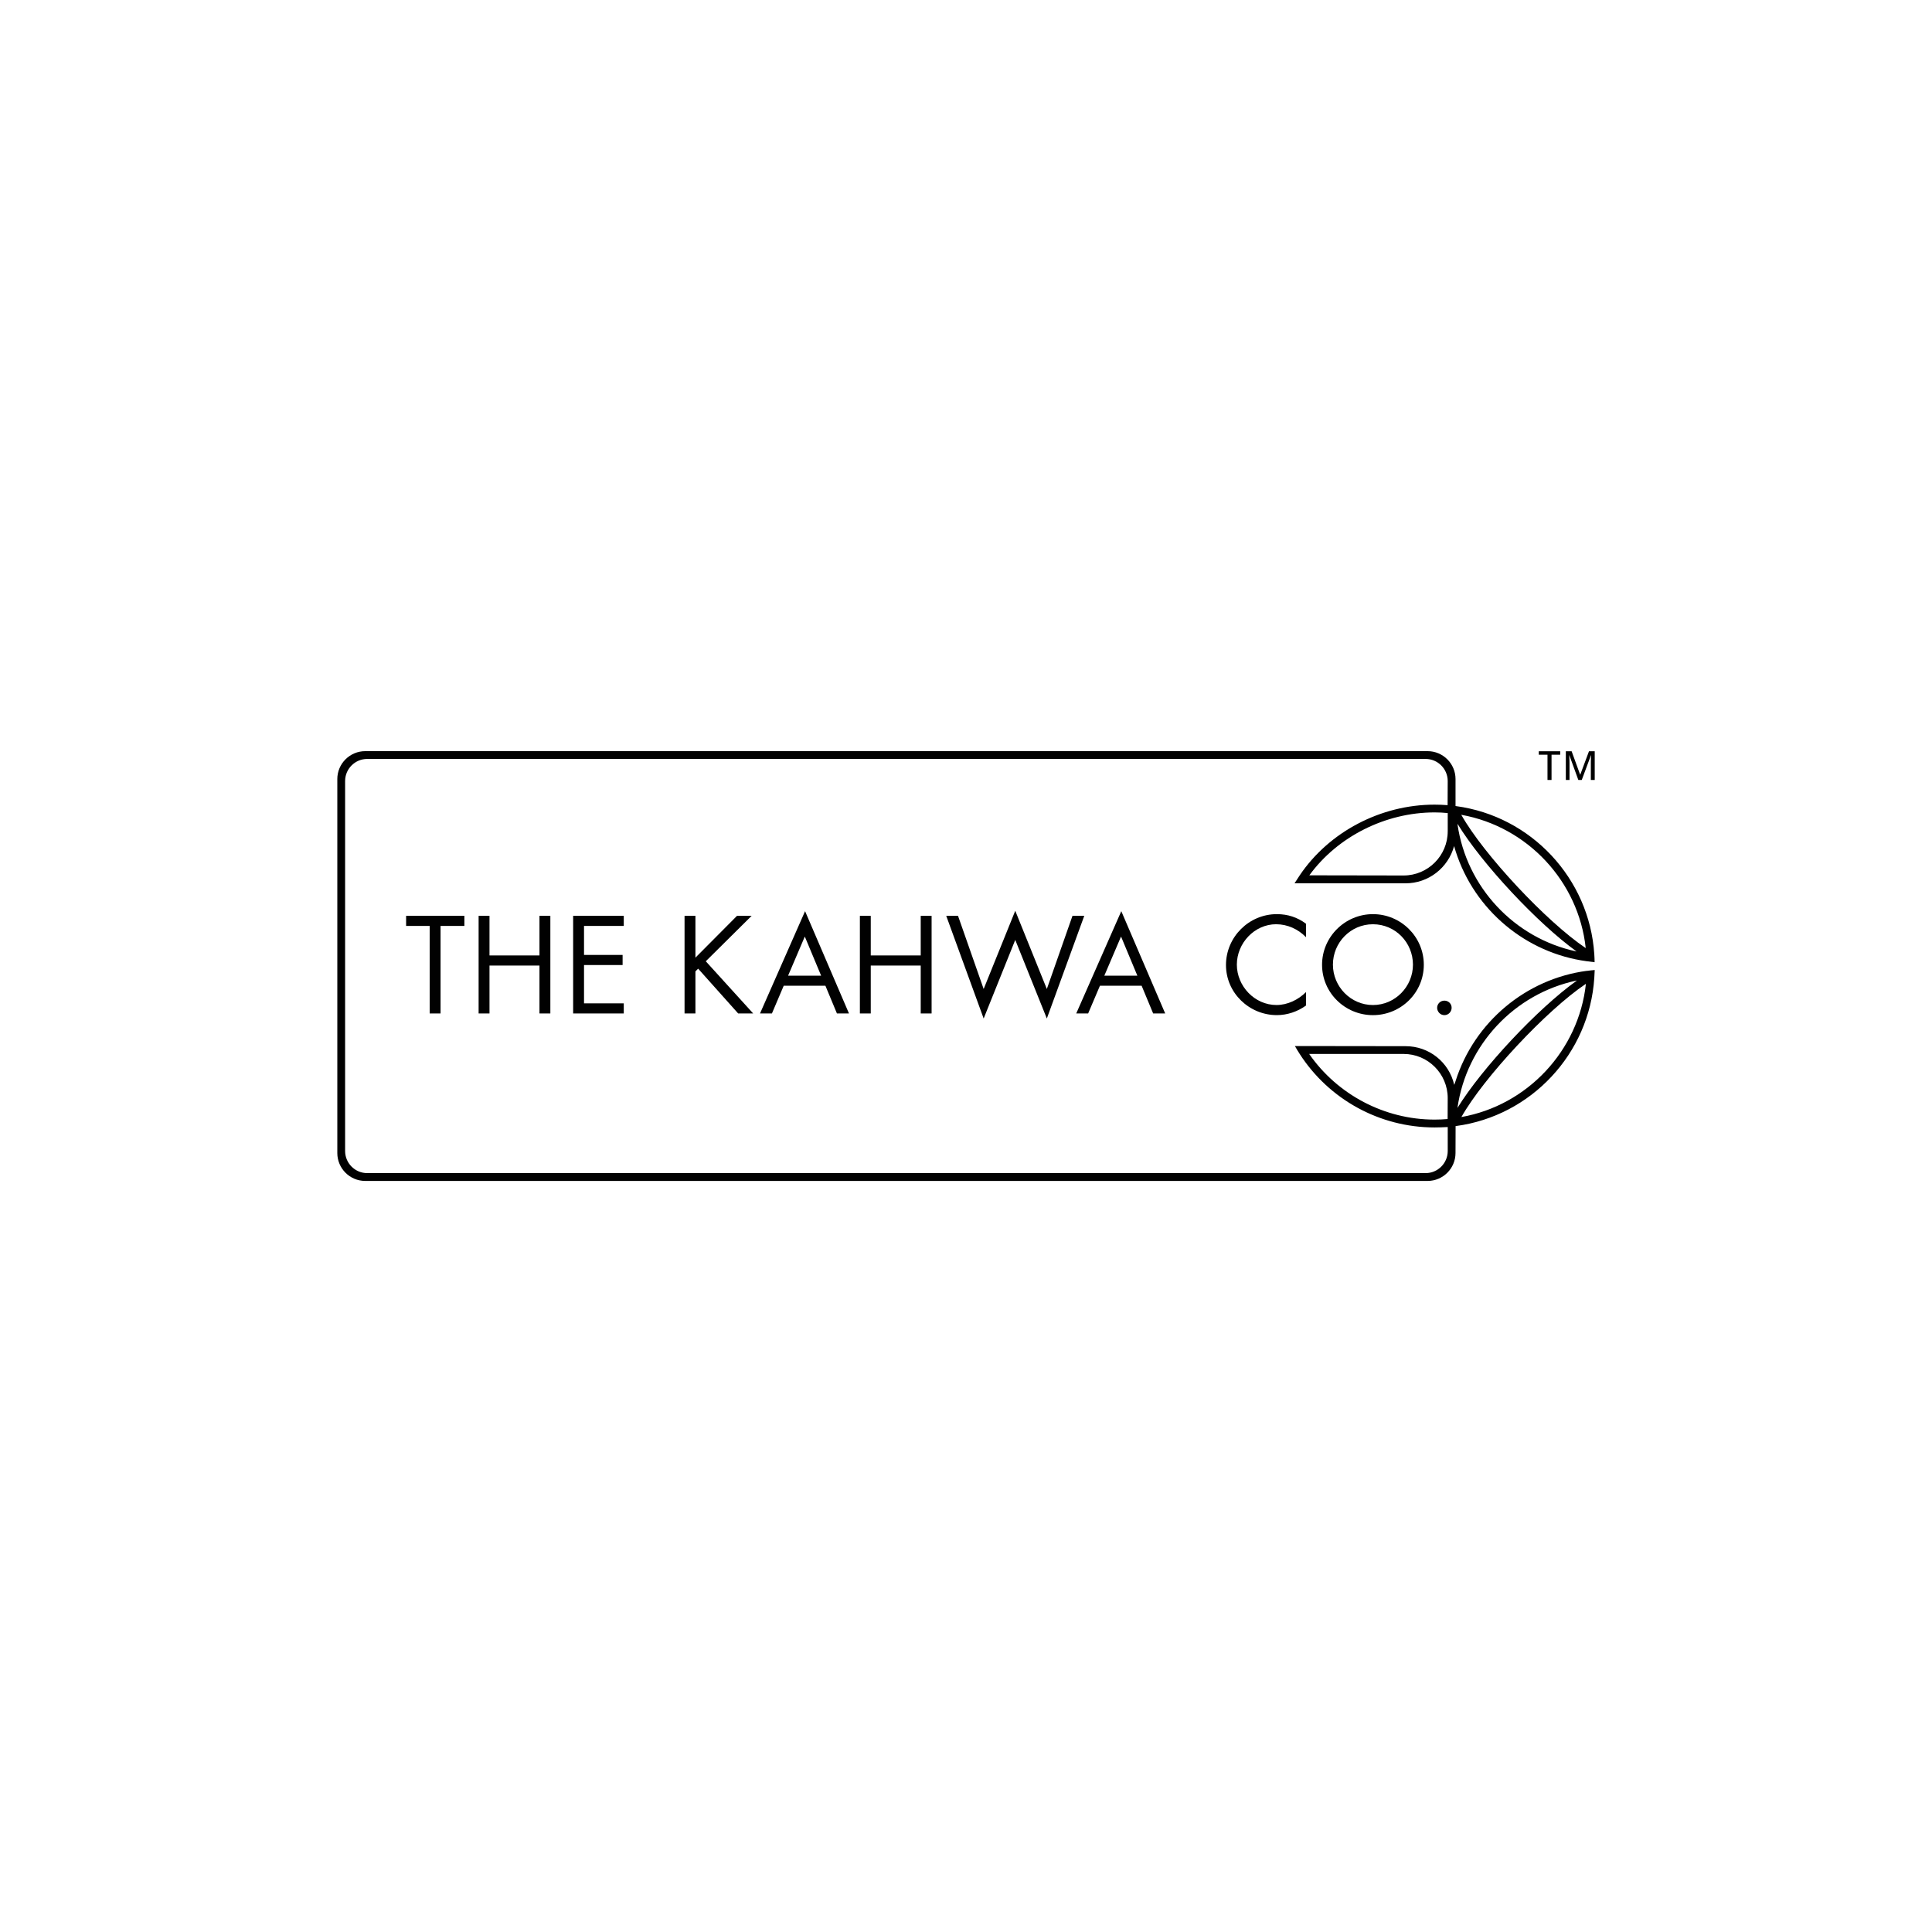
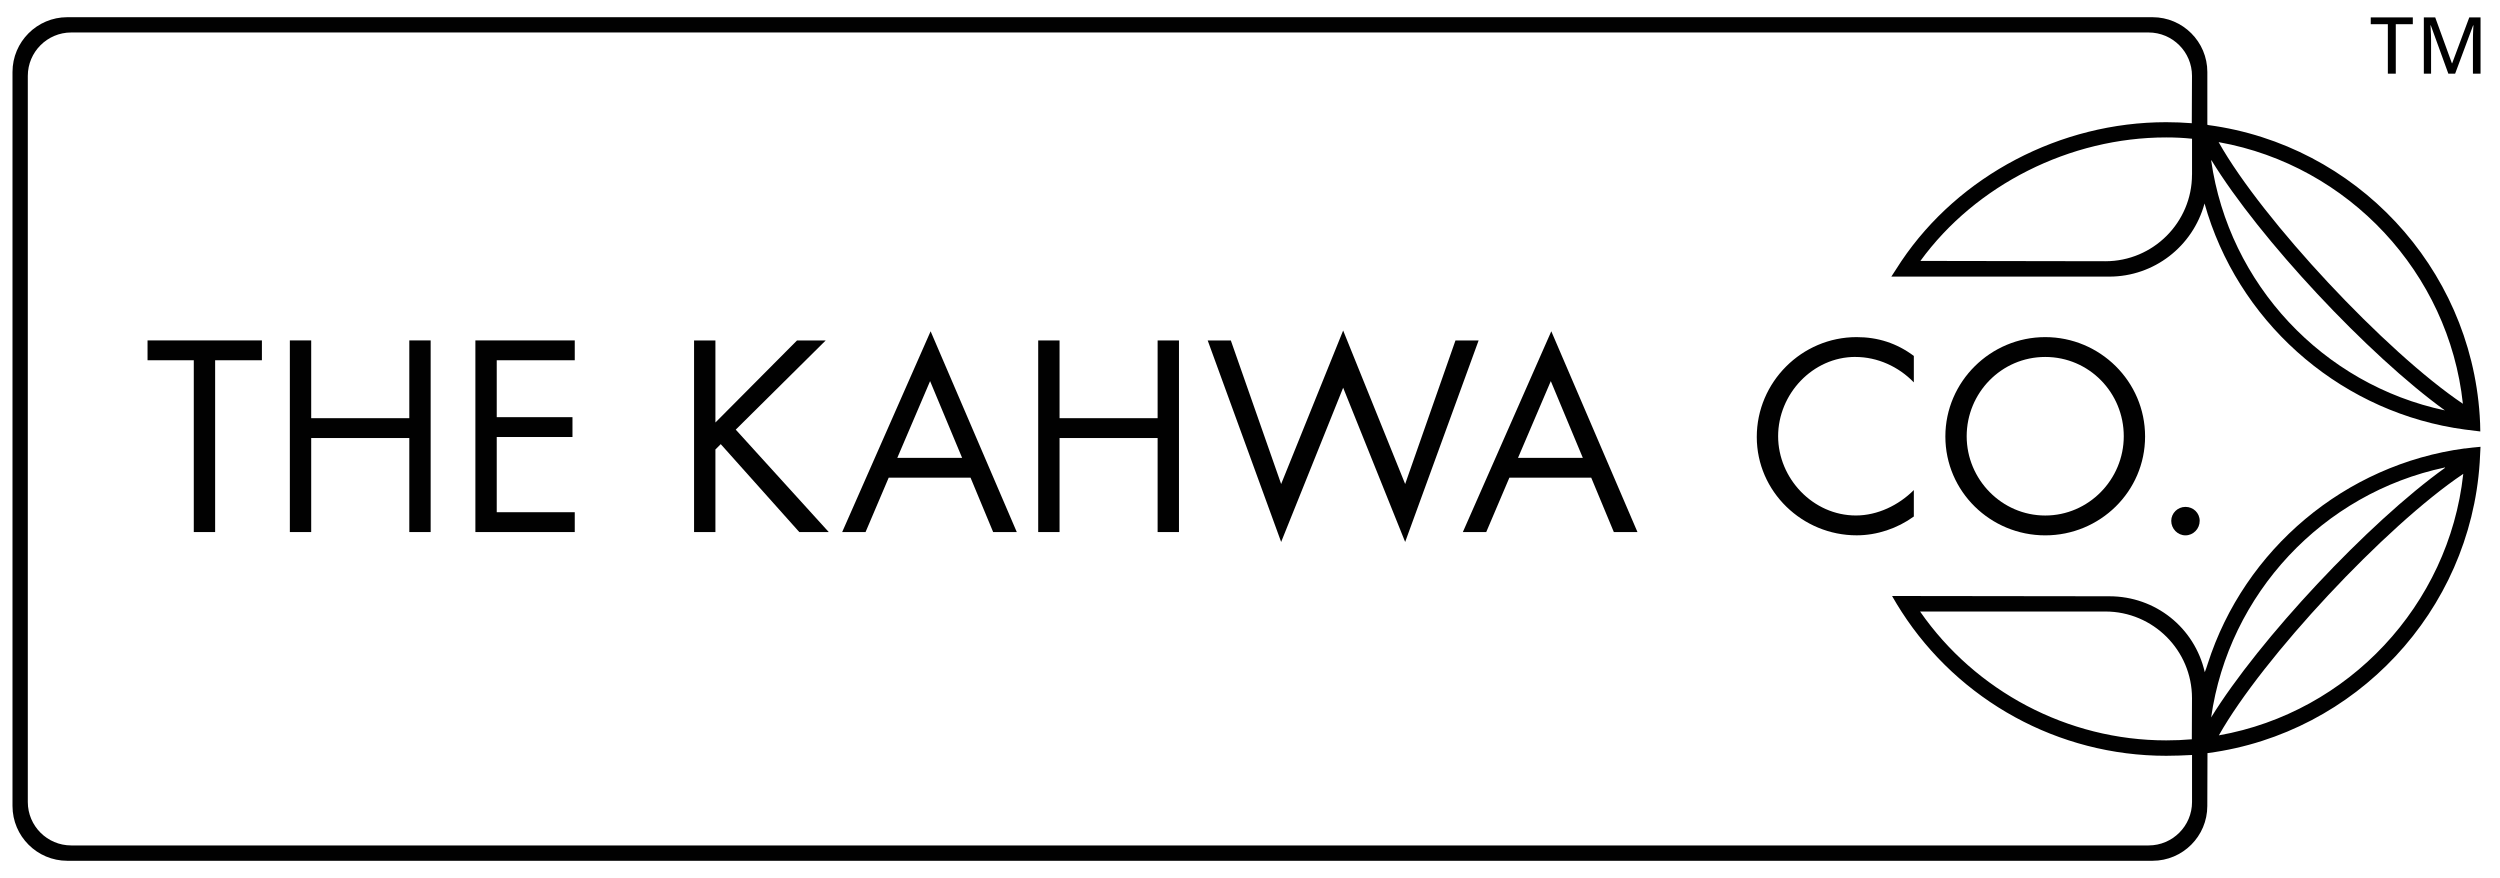
- <svg xmlns="http://www.w3.org/2000/svg" id="Layer_1" data-name="Layer 1" viewBox="0 0 1080 1080">
+ <svg xmlns="http://www.w3.org/2000/svg" id="Layer_1" data-name="Layer 1" viewBox="185 415 712 250">
  <defs>
    <style>
      .cls-1 {
        fill: #010101;
      }
    </style>
  </defs>
  <path d="M867.32,435.99h-2.26v-14.09h-4.87v-1.94h11.98v1.94h-4.85v14.09Zm14.97,0l-5-13.78h-.09c.02,.3,.05,.69,.07,1.16,.02,.47,.05,.98,.07,1.53,.02,.55,.03,1.09,.03,1.63v9.46h-2.06v-16.03h3.24l4.75,13.06h.08l4.87-13.06h3.21v16.03h-2.17v-9.59c0-.48,0-.98,.02-1.51,.01-.52,.03-1.02,.06-1.49,.02-.47,.05-.86,.07-1.17h-.1l-5.12,13.76h-1.92Z" />
  <g>
    <polygon class="cls-1" points="246.27 566.53 246.27 517.6 259.59 517.6 259.59 511.95 227.02 511.95 227.02 517.6 240.19 517.6 240.19 566.53 246.27 566.53" />
    <polygon class="cls-1" points="307.65 566.53 307.65 511.95 301.57 511.95 301.57 534.1 273.63 534.1 273.63 511.95 267.55 511.95 267.55 566.53 273.63 566.53 273.63 539.75 301.57 539.75 301.57 566.53 307.65 566.53" />
    <polygon class="cls-1" points="348.69 517.6 348.69 511.95 320.39 511.95 320.39 566.53 348.69 566.53 348.69 560.88 326.47 560.88 326.47 539.46 348.04 539.46 348.04 533.81 326.47 533.81 326.47 517.6 348.69 517.6" />
    <polygon class="cls-1" points="382.67 511.96 382.67 566.53 388.75 566.53 388.75 543.01 390.27 541.49 412.64 566.53 421.03 566.53 394.54 537.36 420.16 511.96 411.99 511.96 388.75 535.33 388.75 511.96 382.67 511.96" />
    <path class="cls-1" d="M431.51,566.53l6.59-15.49h23.31l6.44,15.49h6.73l-24.54-57.18-25.19,57.18h6.66Zm18.38-42.99l9.12,21.86h-18.46l9.34-21.86Z" />
    <polygon class="cls-1" points="520.77 566.53 520.77 511.96 514.69 511.96 514.69 534.1 486.76 534.1 486.76 511.96 480.68 511.96 480.68 566.53 486.76 566.53 486.76 539.75 514.69 539.75 514.69 566.53 520.77 566.53" />
    <polygon class="cls-1" points="585.19 552.85 567.53 509.13 549.87 552.85 535.54 511.96 528.95 511.96 549.87 569.35 567.53 525.42 585.19 569.35 606.11 511.96 599.52 511.96 585.19 552.85" />
    <path class="cls-1" d="M614.87,551.04h23.31l6.44,15.49h6.73l-24.54-57.18-25.19,57.18h6.66l6.59-15.49Zm11.8-27.5l9.12,21.86h-18.46l9.34-21.86Z" />
    <path class="cls-1" d="M713.41,516.66c6.3,0,12.3,2.75,16.65,7.24v-7.53c-4.85-3.62-10.21-5.36-16.29-5.36-15.63,0-28.44,12.81-28.44,28.44s13.03,28.01,28.44,28.01c5.79,0,11.58-1.95,16.29-5.36v-7.53c-4.34,4.34-10.35,7.24-16.5,7.24-12.23,0-22.15-10.57-22.15-22.58s9.84-22.58,22-22.58Z" />
    <path class="cls-1" d="M739.04,539.31c0,15.71,12.88,28.16,28.44,28.16s28.44-12.45,28.44-28.16-12.88-28.3-28.44-28.3-28.44,12.67-28.44,28.3Zm50.81-.07c0,12.31-9.99,22.58-22.37,22.58s-22.37-10.28-22.37-22.58,9.84-22.58,22.37-22.58,22.37,10.21,22.37,22.58Z" />
    <path class="cls-1" d="M803.37,563.34c0,2.24,1.81,4.13,4.05,4.13s4.05-1.88,4.05-4.13-1.81-3.98-4.05-3.98-4.05,1.81-4.05,3.98Z" />
    <path class="cls-1" d="M886.97,542.71c-34.01,4.55-62.75,28.64-73.22,61.36-.26,.78-.49,1.58-.83,2.37-2.91-12.73-14.09-21.62-27.18-21.62l-61.88-.08c.91,1.6,1.79,3.06,2.71,4.47,16.32,25.31,44.58,41.04,75.36,41.04,2.41,0,4.86-.1,7.36-.23v13.4c0,6.81-5.54,12.36-12.36,12.36H205.28c-6.81,0-12.36-5.54-12.36-12.36v-206.81c0-6.81,5.54-12.36,12.36-12.36H796.92c6.81,0,12.36,5.54,12.36,12.36l-.06,13.48c-2.44-.19-4.9-.29-7.3-.29-30.08,0-58.98,15.17-75.42,39.59-1.03,1.55-1.95,3.02-2.85,4.39h62.09c12.69,0,23.79-8.57,27.11-20.83,.28,1.02,.58,2.02,.91,3.03,10.47,32.71,39.21,56.79,73.22,61.35,1.52,.21,3.03,.37,4.41,.55-.01-1.52-.07-3.03-.17-4.5-2.76-42.33-35.27-77.14-77.29-82.76l-.28-.09v-15.03c0-8.6-7-15.6-15.6-15.6H204.16c-8.6,0-15.6,7-15.6,15.6v209.05c0,8.6,7,15.6,15.6,15.6H798.04c8.6,0,15.6-7,15.6-15.6l.05-15.06,.24-.03c42.02-5.63,74.52-40.43,77.29-82.76,.1-1.47,.16-2.99,.23-4.45-1.45,.12-2.95,.28-4.47,.49Zm-77.69-77.97c0,13.6-11.06,24.66-24.66,24.66l-52.69-.09c15.78-21.69,42.6-35.17,70-35.17,2.49,0,4.95,.11,7.36,.37v10.22Zm7.7-9.24c36.87,6.61,65.47,37.22,69.45,74.49-21.99-14.78-57.07-52.33-69.51-74.41l-.06-.1,.12,.02Zm-2.14,5.16c13.58,22.24,44.66,55.48,66.47,71.22-34.8-7.37-61.55-35.98-66.57-71.18l.1-.04Zm-5.61,164.89c-2.35,.21-4.81,.31-7.31,.31-28.09,0-54.31-14.03-70.02-36.61l-.06-.09h52.78c13.6,0,24.66,11.06,24.66,24.66l-.05,11.72Zm72.09-77.42l.04,.1c-21.86,15.65-52.95,48.89-66.63,71.1,5.01-35.22,31.77-63.83,66.59-71.2Zm5.2,1.95c-4.08,37.21-32.67,67.82-69.59,74.35,12.44-22.07,47.51-59.62,69.5-74.4l.1-.07v.12Z" />
  </g>
</svg>
